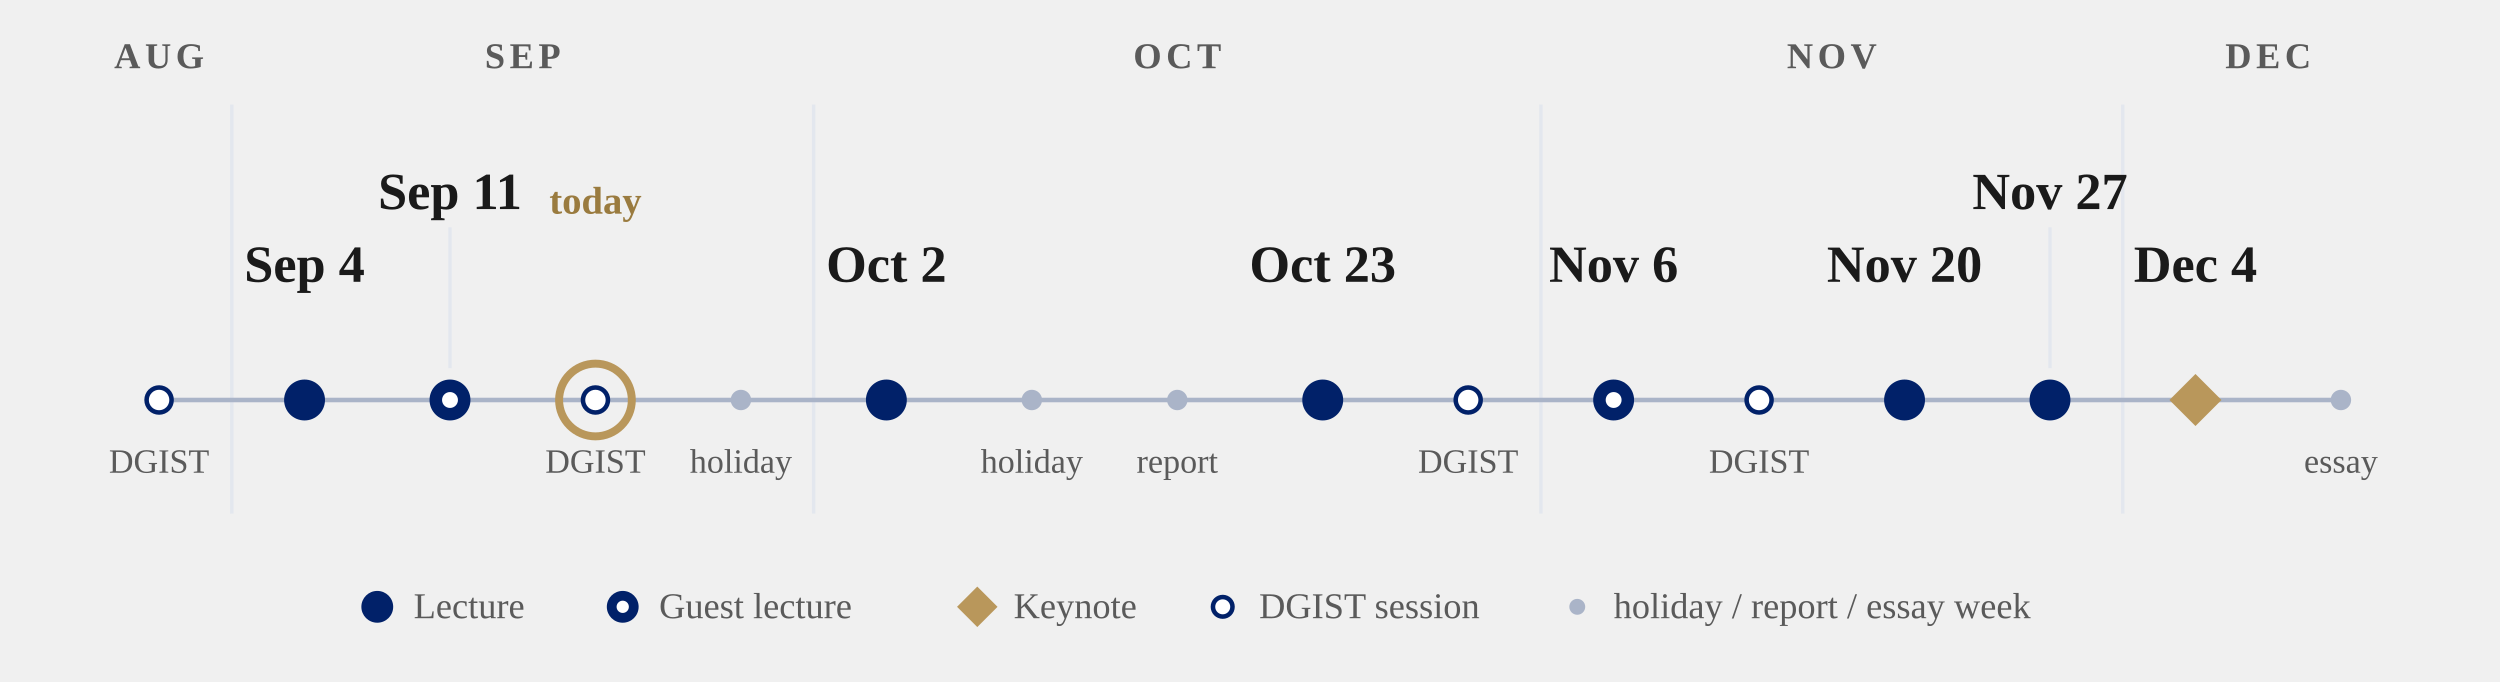
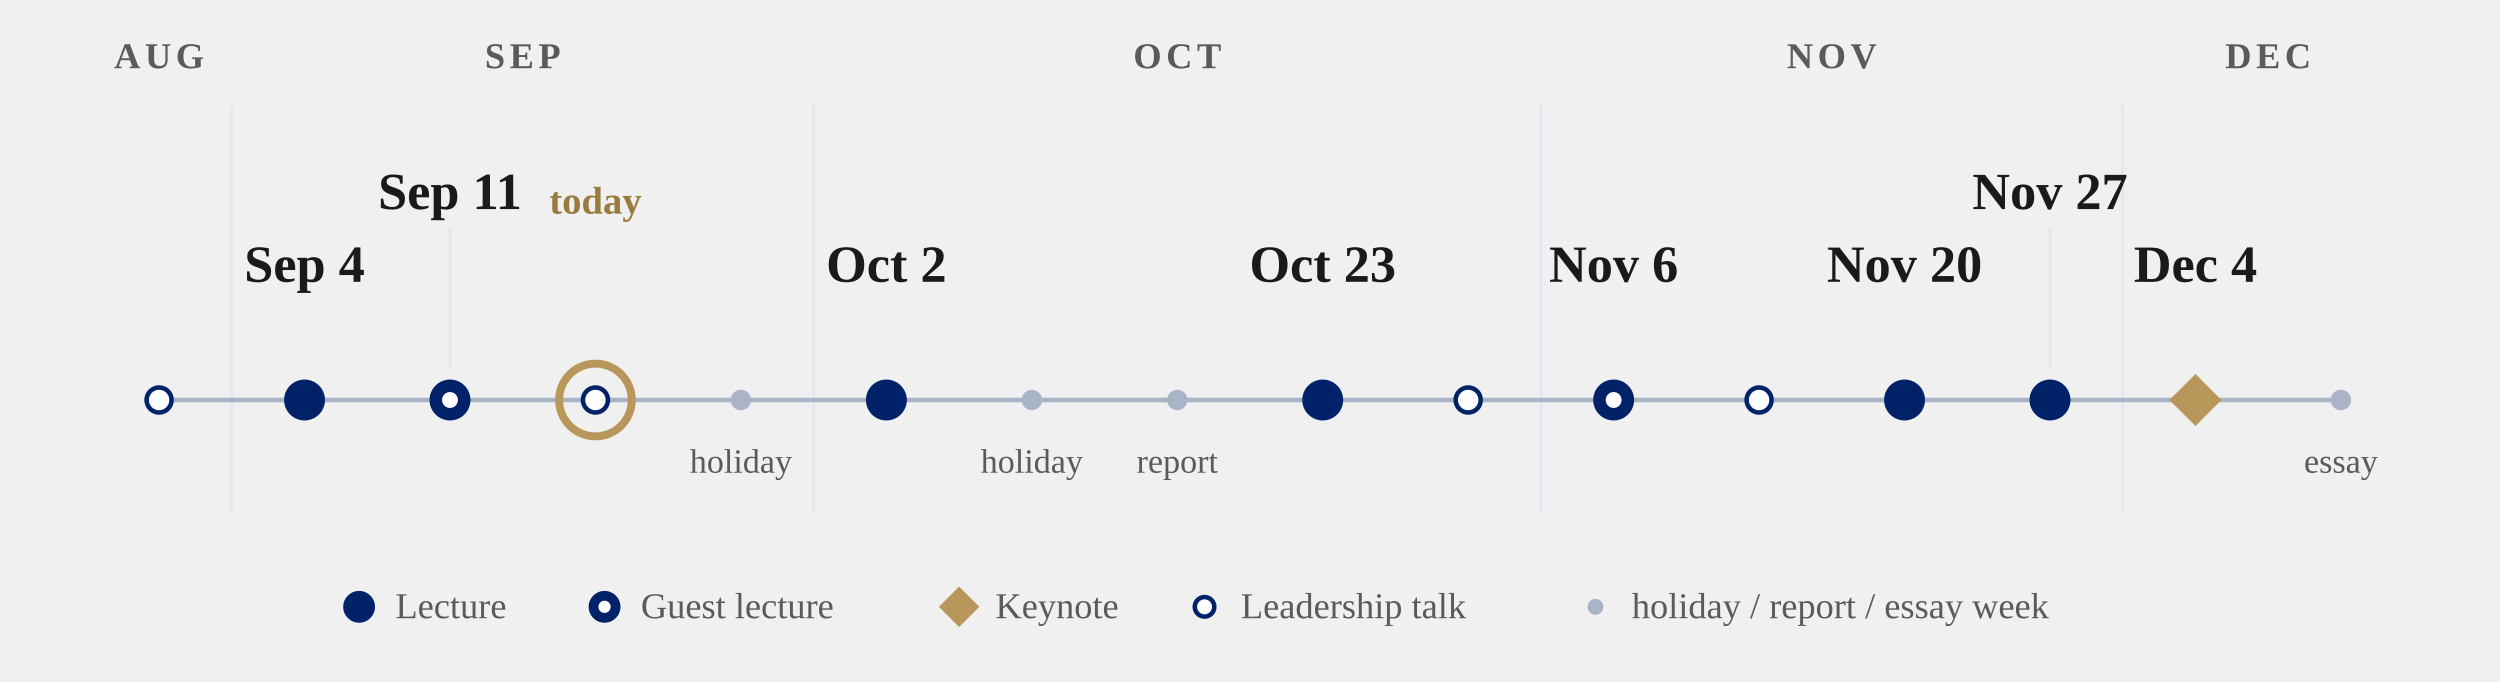
<svg xmlns="http://www.w3.org/2000/svg" viewBox="0 0 1100 300" class="semester-map-svg" role="img" aria-label="Semester timeline, week 04 highlighted" style="font-family:inherit">
  <text x="70.0" y="30" font-size="16" font-weight="600" letter-spacing="2" text-anchor="middle" fill="#5a5a5a" class="month">AUG</text>
  <text x="230.0" y="30" font-size="16" font-weight="600" letter-spacing="2" text-anchor="middle" fill="#5a5a5a" class="month">SEP</text>
  <text x="518.0" y="30" font-size="16" font-weight="600" letter-spacing="2" text-anchor="middle" fill="#5a5a5a" class="month">OCT</text>
  <text x="806.0" y="30" font-size="16" font-weight="600" letter-spacing="2" text-anchor="middle" fill="#5a5a5a" class="month">NOV</text>
  <text x="998.0" y="30" font-size="16" font-weight="600" letter-spacing="2" text-anchor="middle" fill="#5a5a5a" class="month">DEC</text>
  <line x1="102.0" y1="46" x2="102.0" y2="226" stroke="#e3e7ee" stroke-width="1.5" class="month-rule" />
  <line x1="358.0" y1="46" x2="358.0" y2="226" stroke="#e3e7ee" stroke-width="1.5" class="month-rule" />
  <line x1="678.0" y1="46" x2="678.0" y2="226" stroke="#e3e7ee" stroke-width="1.5" class="month-rule" />
  <line x1="934.0" y1="46" x2="934.0" y2="226" stroke="#e3e7ee" stroke-width="1.5" class="month-rule" />
  <line x1="70.0" y1="176" x2="1030.0" y2="176" stroke="#aab4c8" stroke-width="2" class="baseline" />
  <circle class="dot" cx="70.0" cy="176" r="5.5" fill="#fff" stroke="#012169" stroke-width="2" />
-   <text x="70.0" y="208" font-size="15" text-anchor="middle" fill="#5a5a5a" class="tag">DGIST</text>
  <circle class="dot" cx="134.0" cy="176" r="9.0" fill="#012169" />
  <text x="134.0" y="124" font-size="23" font-weight="700" text-anchor="middle" fill="#1a1a1a" class="date">Sep 4</text>
  <circle class="dot" cx="198.0" cy="176" r="9.0" fill="#012169" />
  <circle cx="198.0" cy="176" r="3.5" fill="#fff" />
  <line x1="198.0" y1="100" x2="198.0" y2="162" stroke="#e3e7ee" stroke-width="1.5" class="date-rule" />
  <text x="198.0" y="92" font-size="23" font-weight="700" text-anchor="middle" fill="#1a1a1a" class="date">Sep 11</text>
  <circle class="dot" cx="262.0" cy="176" r="5.5" fill="#fff" stroke="#012169" stroke-width="2" />
  <circle cx="262.0" cy="176" r="16" fill="none" stroke="#B9975B" stroke-width="3.5" class="today-ring" />
  <text x="262.0" y="94" font-size="17" font-weight="700" text-anchor="middle" fill="#9A7B3F" class="today-tag">today</text>
-   <text x="262.0" y="208" font-size="15" text-anchor="middle" fill="#5a5a5a" class="tag">DGIST</text>
  <circle class="dot" cx="326.0" cy="176" r="4.5" fill="#aab4c8" />
  <text x="326.0" y="208" font-size="15" text-anchor="middle" fill="#5a5a5a" class="tag">holiday</text>
  <circle class="dot" cx="390.0" cy="176" r="9.0" fill="#012169" />
  <text x="390.0" y="124" font-size="23" font-weight="700" text-anchor="middle" fill="#1a1a1a" class="date">Oct 2</text>
  <circle class="dot" cx="454.0" cy="176" r="4.5" fill="#aab4c8" />
  <text x="454.0" y="208" font-size="15" text-anchor="middle" fill="#5a5a5a" class="tag">holiday</text>
  <circle class="dot" cx="518.0" cy="176" r="4.5" fill="#aab4c8" />
  <text x="518.0" y="208" font-size="15" text-anchor="middle" fill="#5a5a5a" class="tag">report</text>
  <circle class="dot" cx="582.0" cy="176" r="9.0" fill="#012169" />
  <text x="582.0" y="124" font-size="23" font-weight="700" text-anchor="middle" fill="#1a1a1a" class="date">Oct 23</text>
  <circle class="dot" cx="646.0" cy="176" r="5.5" fill="#fff" stroke="#012169" stroke-width="2" />
-   <text x="646.0" y="208" font-size="15" text-anchor="middle" fill="#5a5a5a" class="tag">DGIST</text>
  <circle class="dot" cx="710.0" cy="176" r="9.0" fill="#012169" />
  <circle cx="710.0" cy="176" r="3.5" fill="#fff" />
  <text x="710.0" y="124" font-size="23" font-weight="700" text-anchor="middle" fill="#1a1a1a" class="date">Nov 6</text>
  <circle class="dot" cx="774.0" cy="176" r="5.5" fill="#fff" stroke="#012169" stroke-width="2" />
-   <text x="774.0" y="208" font-size="15" text-anchor="middle" fill="#5a5a5a" class="tag">DGIST</text>
  <circle class="dot" cx="838.0" cy="176" r="9.0" fill="#012169" />
  <text x="838.0" y="124" font-size="23" font-weight="700" text-anchor="middle" fill="#1a1a1a" class="date">Nov 20</text>
  <circle class="dot" cx="902.0" cy="176" r="9.0" fill="#012169" />
  <line x1="902.0" y1="100" x2="902.0" y2="162" stroke="#e3e7ee" stroke-width="1.5" class="date-rule" />
  <text x="902.0" y="92" font-size="23" font-weight="700" text-anchor="middle" fill="#1a1a1a" class="date">Nov 27</text>
  <rect class="dot" x="957.9" y="167.9" width="16.2" height="16.2" fill="#B9975B" transform="rotate(45 966.0 176)" />
  <text x="966.0" y="124" font-size="23" font-weight="700" text-anchor="middle" fill="#1a1a1a" class="date">Dec 4</text>
  <circle class="dot" cx="1030.0" cy="176" r="4.5" fill="#aab4c8" />
  <text x="1030.0" y="208" font-size="15" text-anchor="middle" fill="#5a5a5a" class="tag">essay</text>
-   <circle cx="166.0" cy="267" r="7.0" fill="#012169" />
-   <text x="182.0" y="272" font-size="16" fill="#5a5a5a" class="legend">Lecture</text>
-   <circle cx="274.0" cy="267" r="7.0" fill="#012169" />
-   <circle cx="274.0" cy="267" r="2.7" fill="#fff" />
-   <text x="290.0" y="272" font-size="16" fill="#5a5a5a" class="legend">Guest lecture</text>
-   <rect x="423.7" y="260.7" width="12.6" height="12.6" fill="#B9975B" transform="rotate(45 430.0 267)" />
-   <text x="446.0" y="272" font-size="16" fill="#5a5a5a" class="legend">Keynote</text>
-   <circle cx="538.0" cy="267" r="4.3" fill="#fff" stroke="#012169" stroke-width="2" />
-   <text x="554.0" y="272" font-size="16" fill="#5a5a5a" class="legend">DGIST session</text>
-   <circle cx="694.0" cy="267" r="3.5" fill="#aab4c8" />
-   <text x="710.0" y="272" font-size="16" fill="#5a5a5a" class="legend">holiday / report / essay week</text>
+   <circle cx="158.0" cy="267" r="7.0" fill="#012169" />
+   <text x="174.0" y="272" font-size="16" fill="#5a5a5a" class="legend">Lecture</text>
+   <circle cx="266.0" cy="267" r="7.0" fill="#012169" />
+   <circle cx="266.0" cy="267" r="2.7" fill="#fff" />
+   <text x="282.0" y="272" font-size="16" fill="#5a5a5a" class="legend">Guest lecture</text>
+   <rect x="415.7" y="260.7" width="12.6" height="12.6" fill="#B9975B" transform="rotate(45 422.0 267)" />
+   <text x="438.0" y="272" font-size="16" fill="#5a5a5a" class="legend">Keynote</text>
+   <circle cx="530.0" cy="267" r="4.3" fill="#fff" stroke="#012169" stroke-width="2" />
+   <text x="546.0" y="272" font-size="16" fill="#5a5a5a" class="legend">Leadership talk</text>
+   <circle cx="702.0" cy="267" r="3.5" fill="#aab4c8" />
+   <text x="718.0" y="272" font-size="16" fill="#5a5a5a" class="legend">holiday / report / essay week</text>
</svg>
